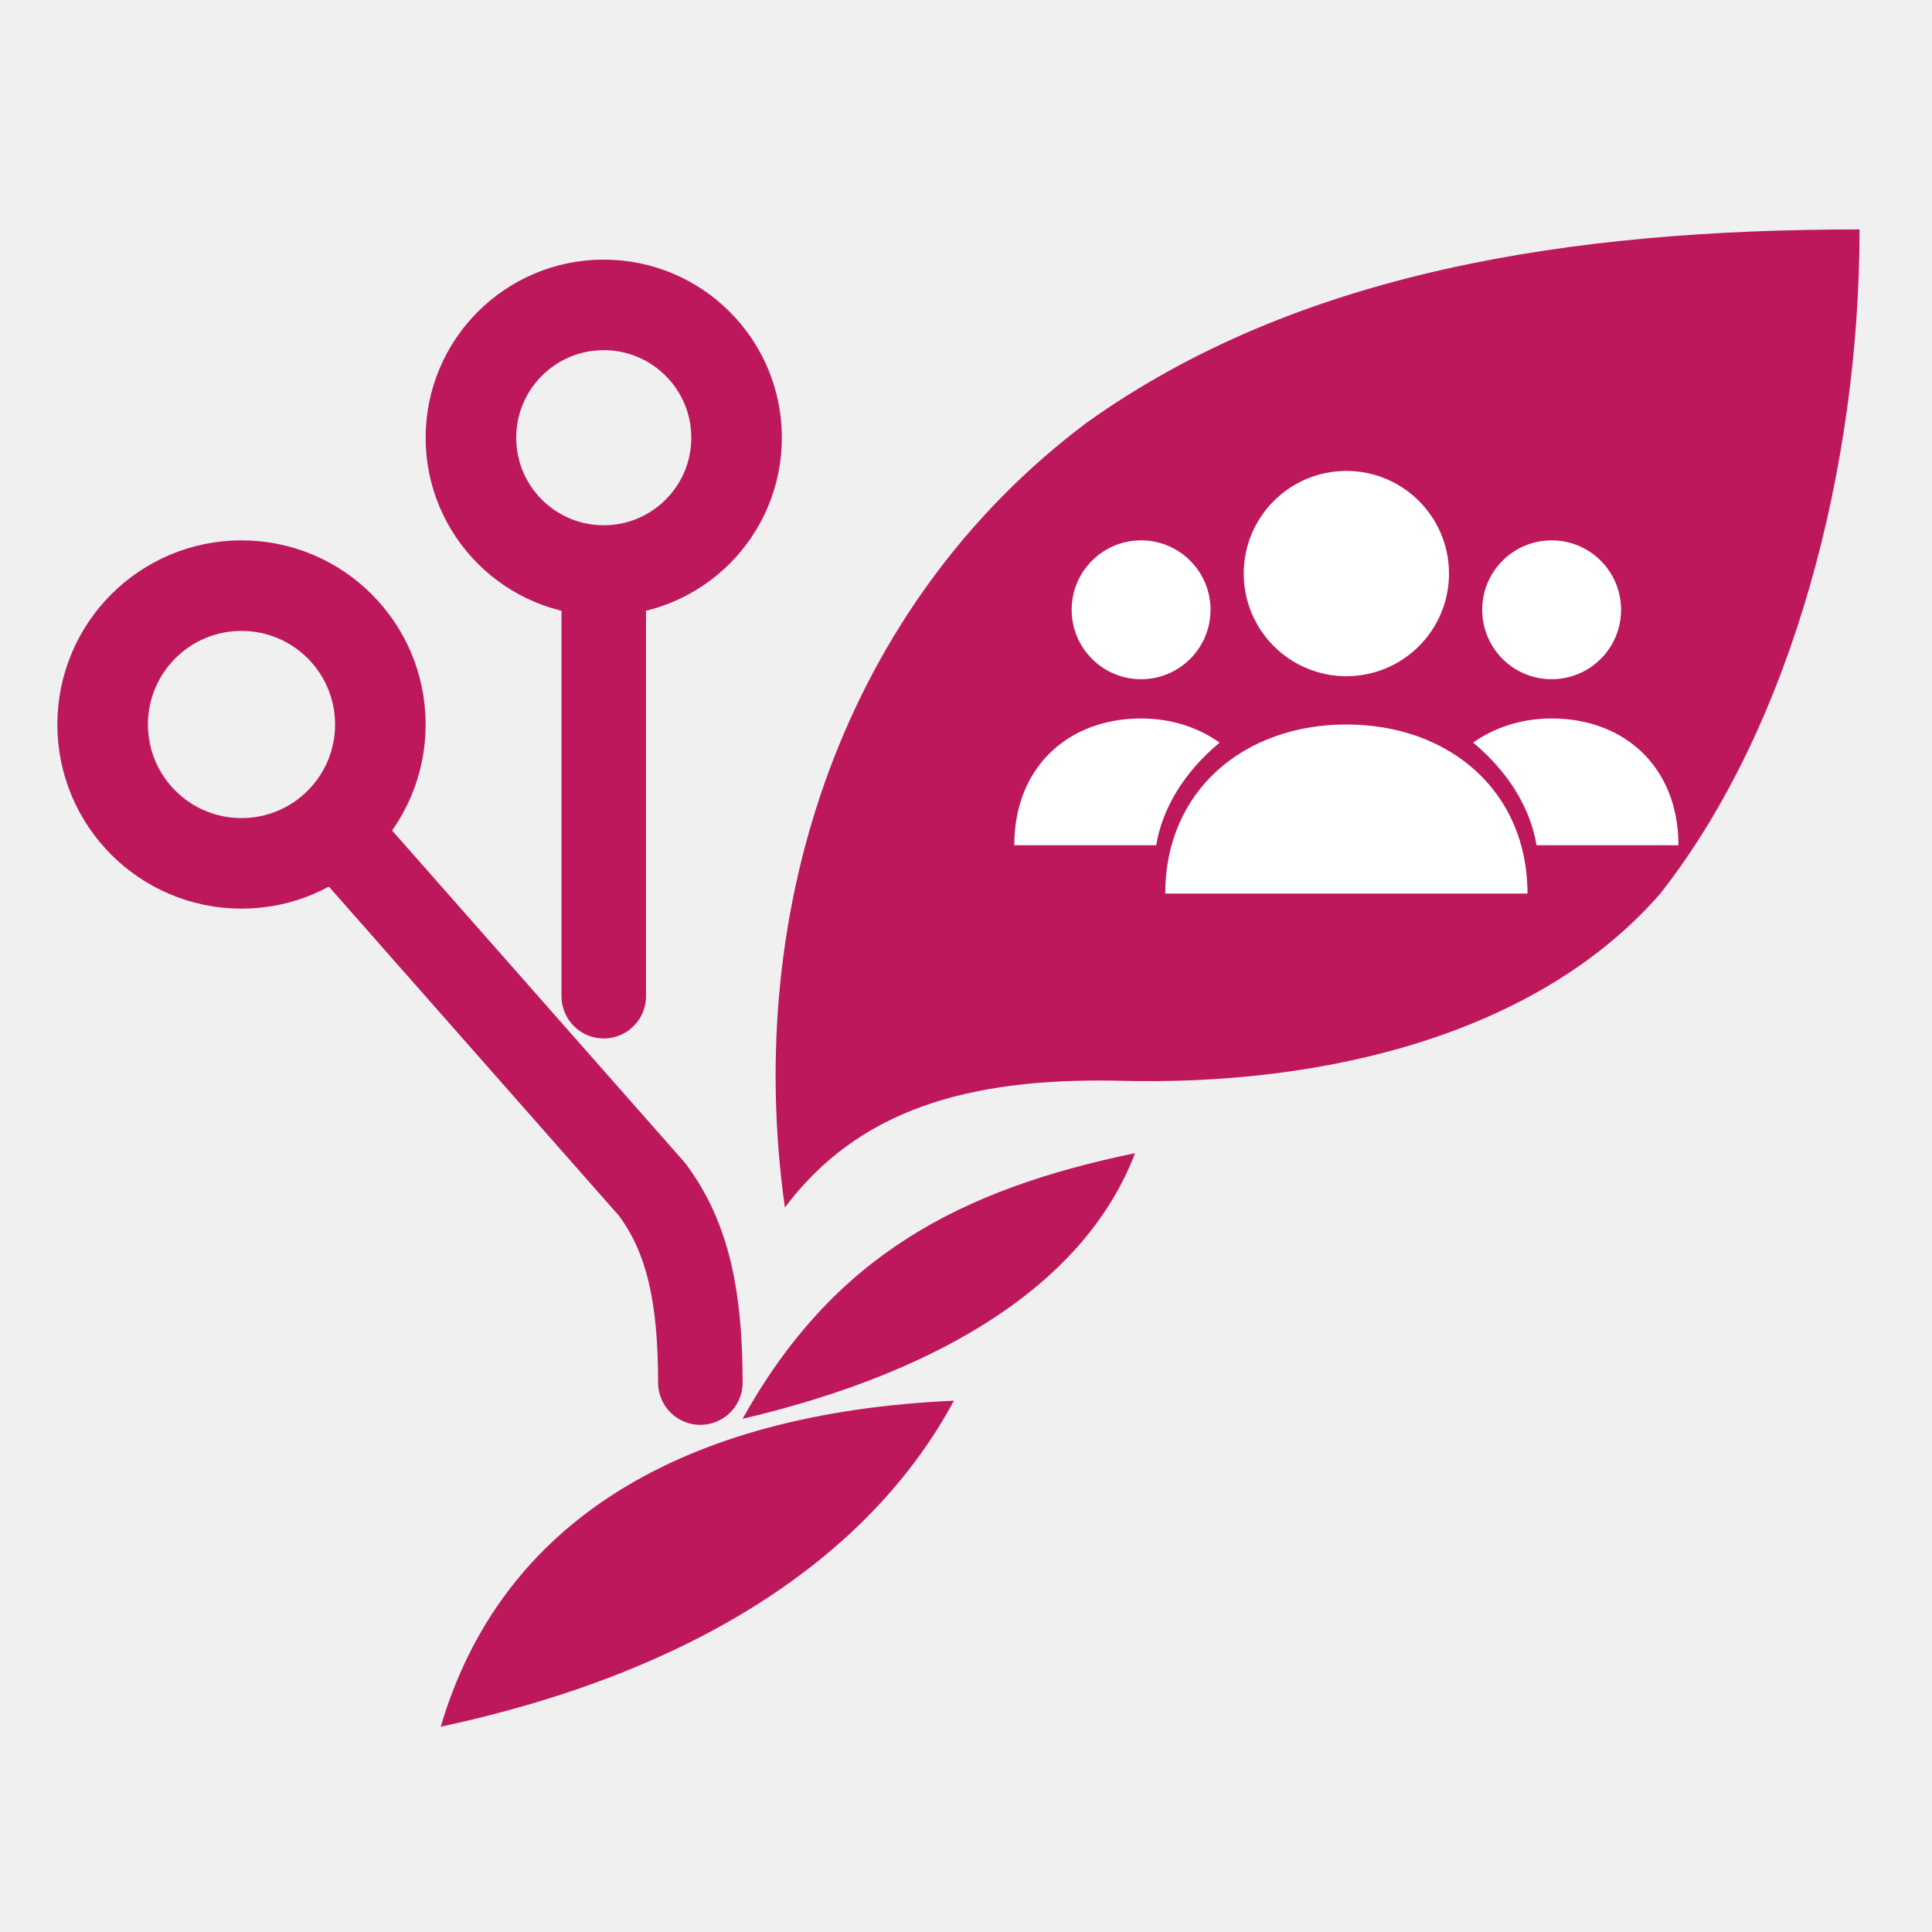
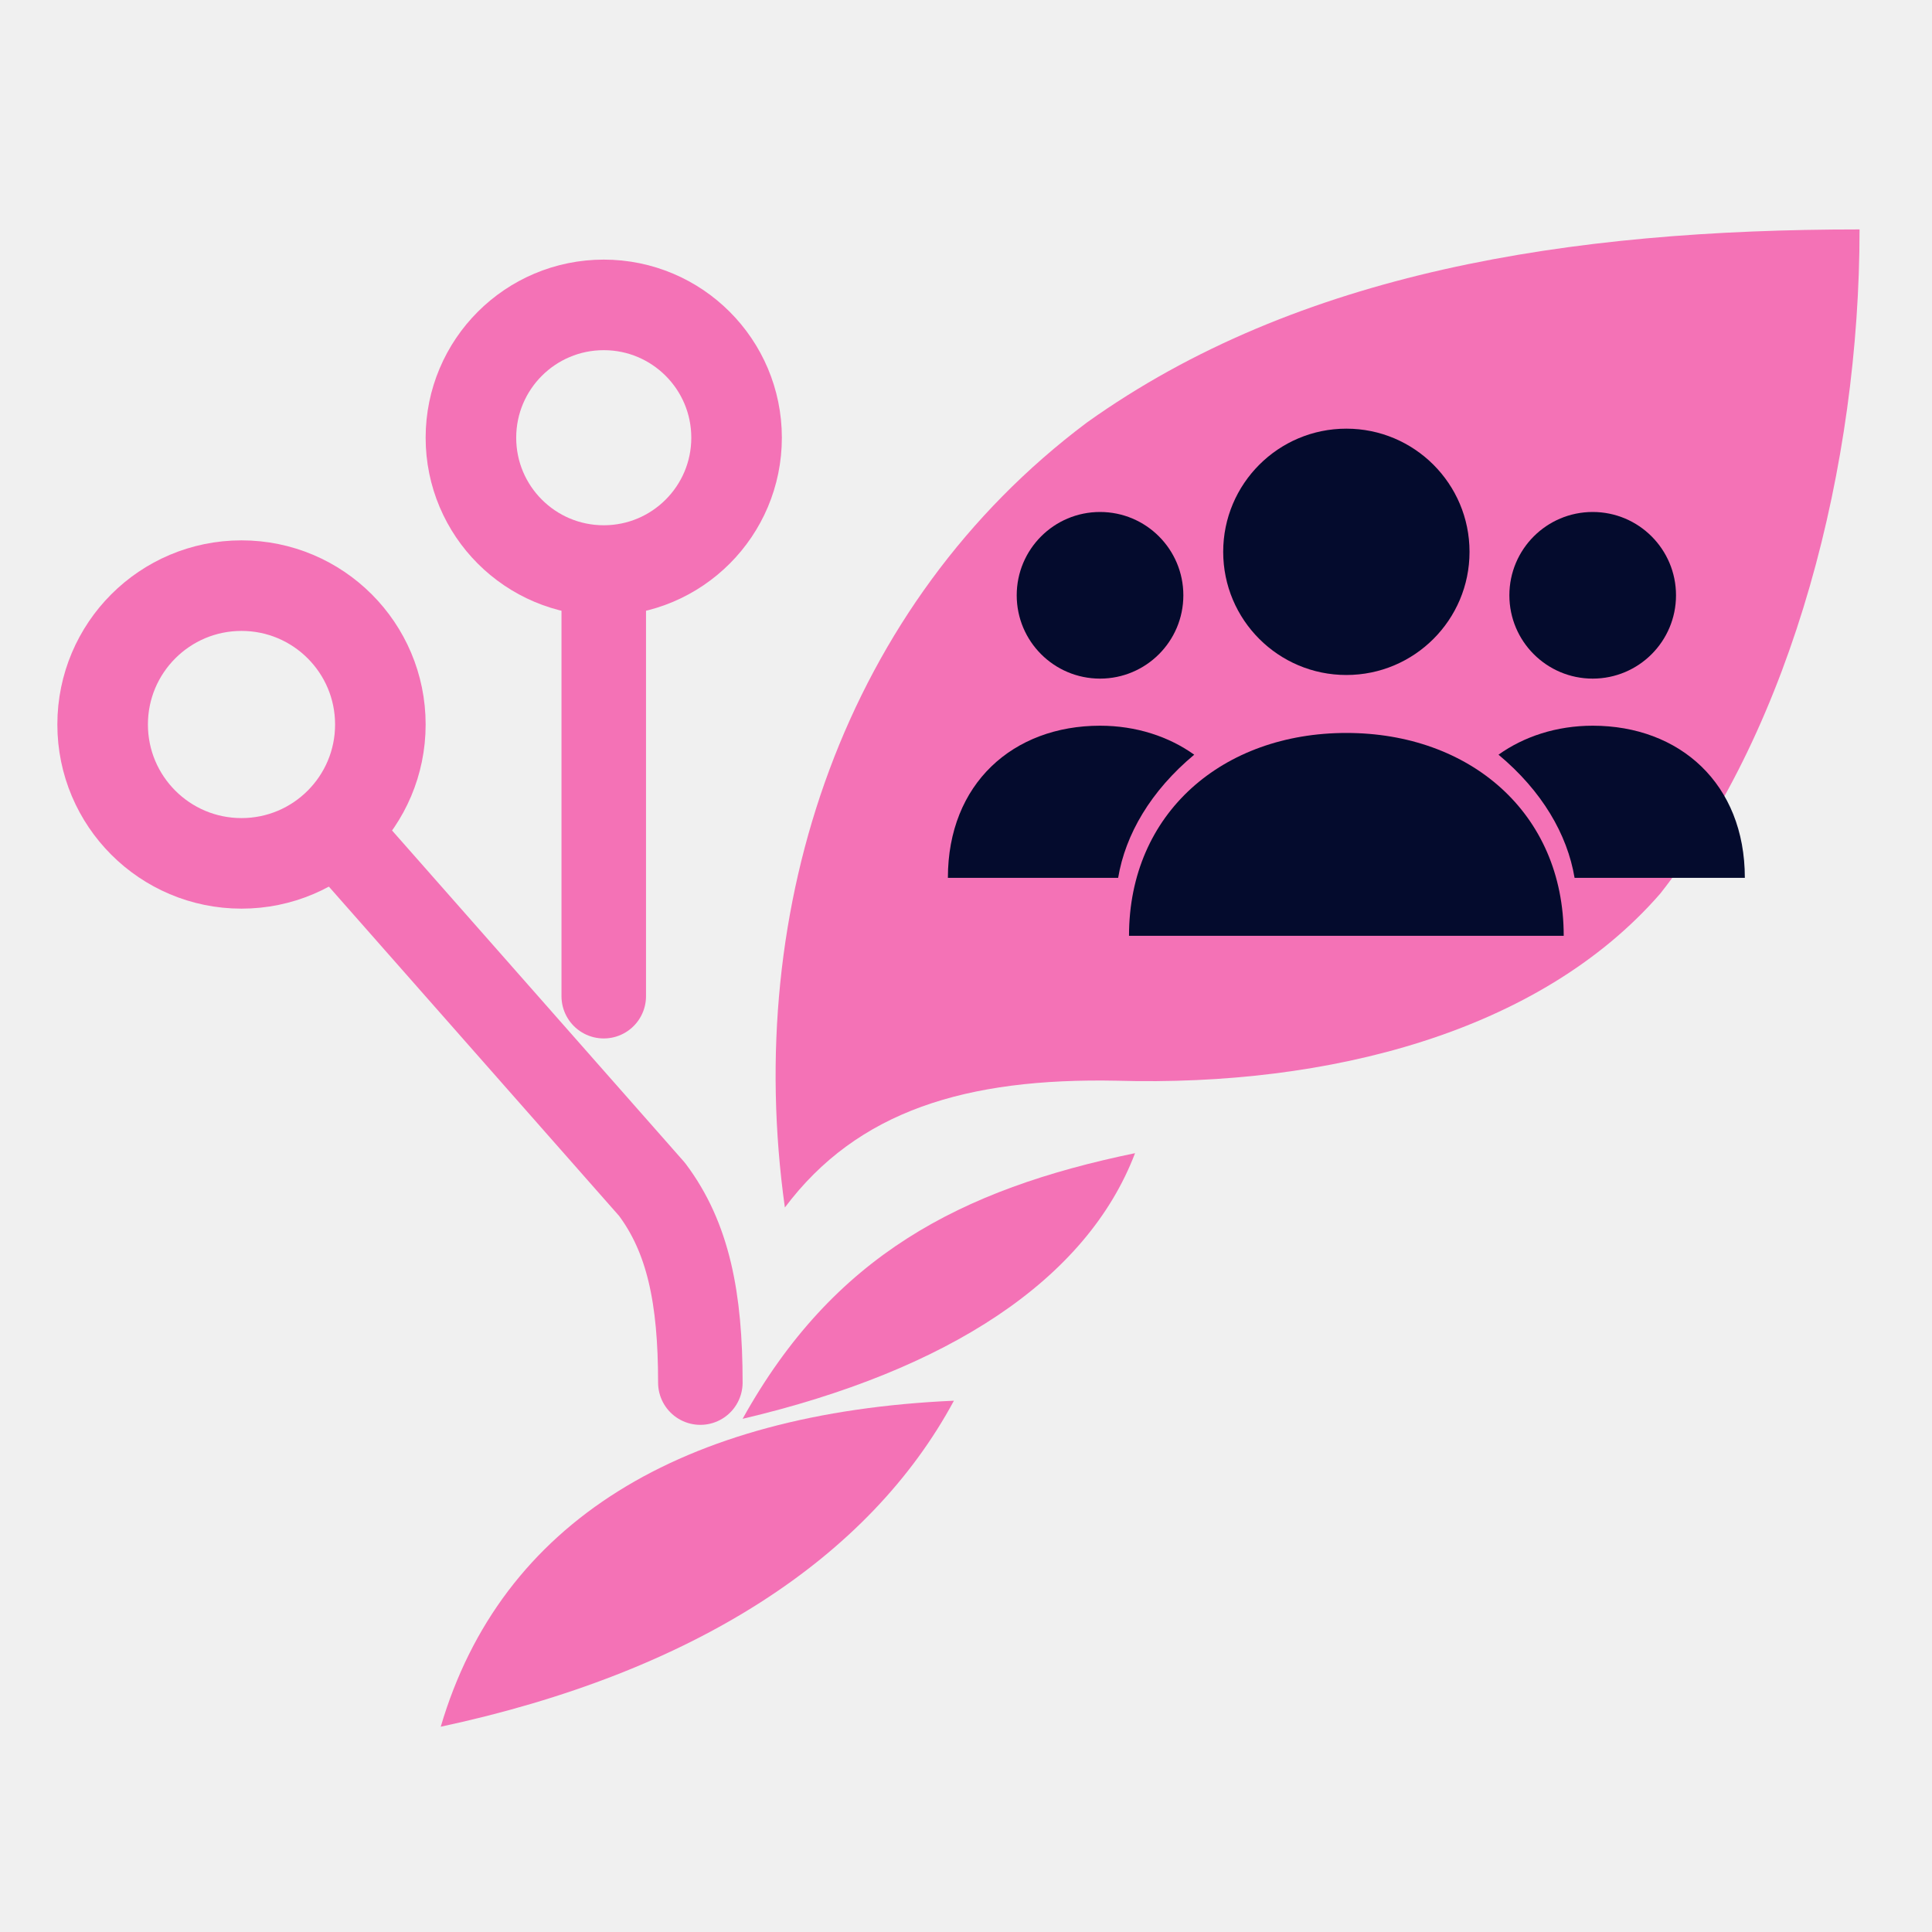
<svg xmlns="http://www.w3.org/2000/svg" viewBox="0 0 64 64">
-   <style>svg{color:#be185d}.detail{fill:#ffffff}@media (prefers-color-scheme:dark){svg{color:#f472b6}.detail{fill:#040b2d}}</style>
+   <style>svg{color:#f472b6}.detail{fill:#040b2d}</style>
  <g fill="none" stroke="currentColor" stroke-linecap="round" stroke-linejoin="round">
    <circle cx="8" cy="24" r="4.6" stroke-width="3" />
    <circle cx="20" cy="14.5" r="4.4" stroke-width="3" />
    <path d="M20 19v14" stroke-width="2.8" />
    <path d="M11.2 27.6 21.6 39.4c1.2 1.6 1.6 3.6 1.6 6.4" stroke-width="2.8" />
  </g>
  <g fill="currentColor">
    <path d="M26 40C24.6 30 28 20 36 14 43 9 52 7.6 61.6 7.6 61.6 15.4 59.4 24 55 29.6 51 34.2 44 36 37 35.8 32 35.7 28.4 36.8 26 40Z" />
    <path d="M24.6 47C27.6 41.6 31.8 39.4 37.6 38.2 36 42.4 31.4 45.4 24.6 47Z" />
    <path d="M14.6 57.2C16.6 50.4 22.6 46.8 31.6 46.4 28.8 51.6 23 55.4 14.6 57.2Z" />
  </g>
-   <g class="detail" fill="#ffffff">
+   <g class="detail" fill="#ffffff" transform="translate(44.6 22.6) scale(1.2) translate(-44.6 -22.6)">
    <circle cx="44.6" cy="19" r="3.4" />
    <circle cx="37.8" cy="20.2" r="2.3" />
    <circle cx="51.4" cy="20.2" r="2.3" />
    <path d="M38.6 29.6c0-3.4 2.6-5.6 6-5.6s6 2.2 6 5.6Z" />
    <path d="M33.6 28c0-2.6 1.8-4.2 4.2-4.2 1 0 1.9.3 2.6.8-1.2 1-1.9 2.2-2.1 3.4Z" />
    <path d="M55.6 28c0-2.6-1.8-4.2-4.2-4.2-1 0-1.9.3-2.6.8 1.2 1 1.9 2.2 2.1 3.4Z" />
  </g>
</svg>
